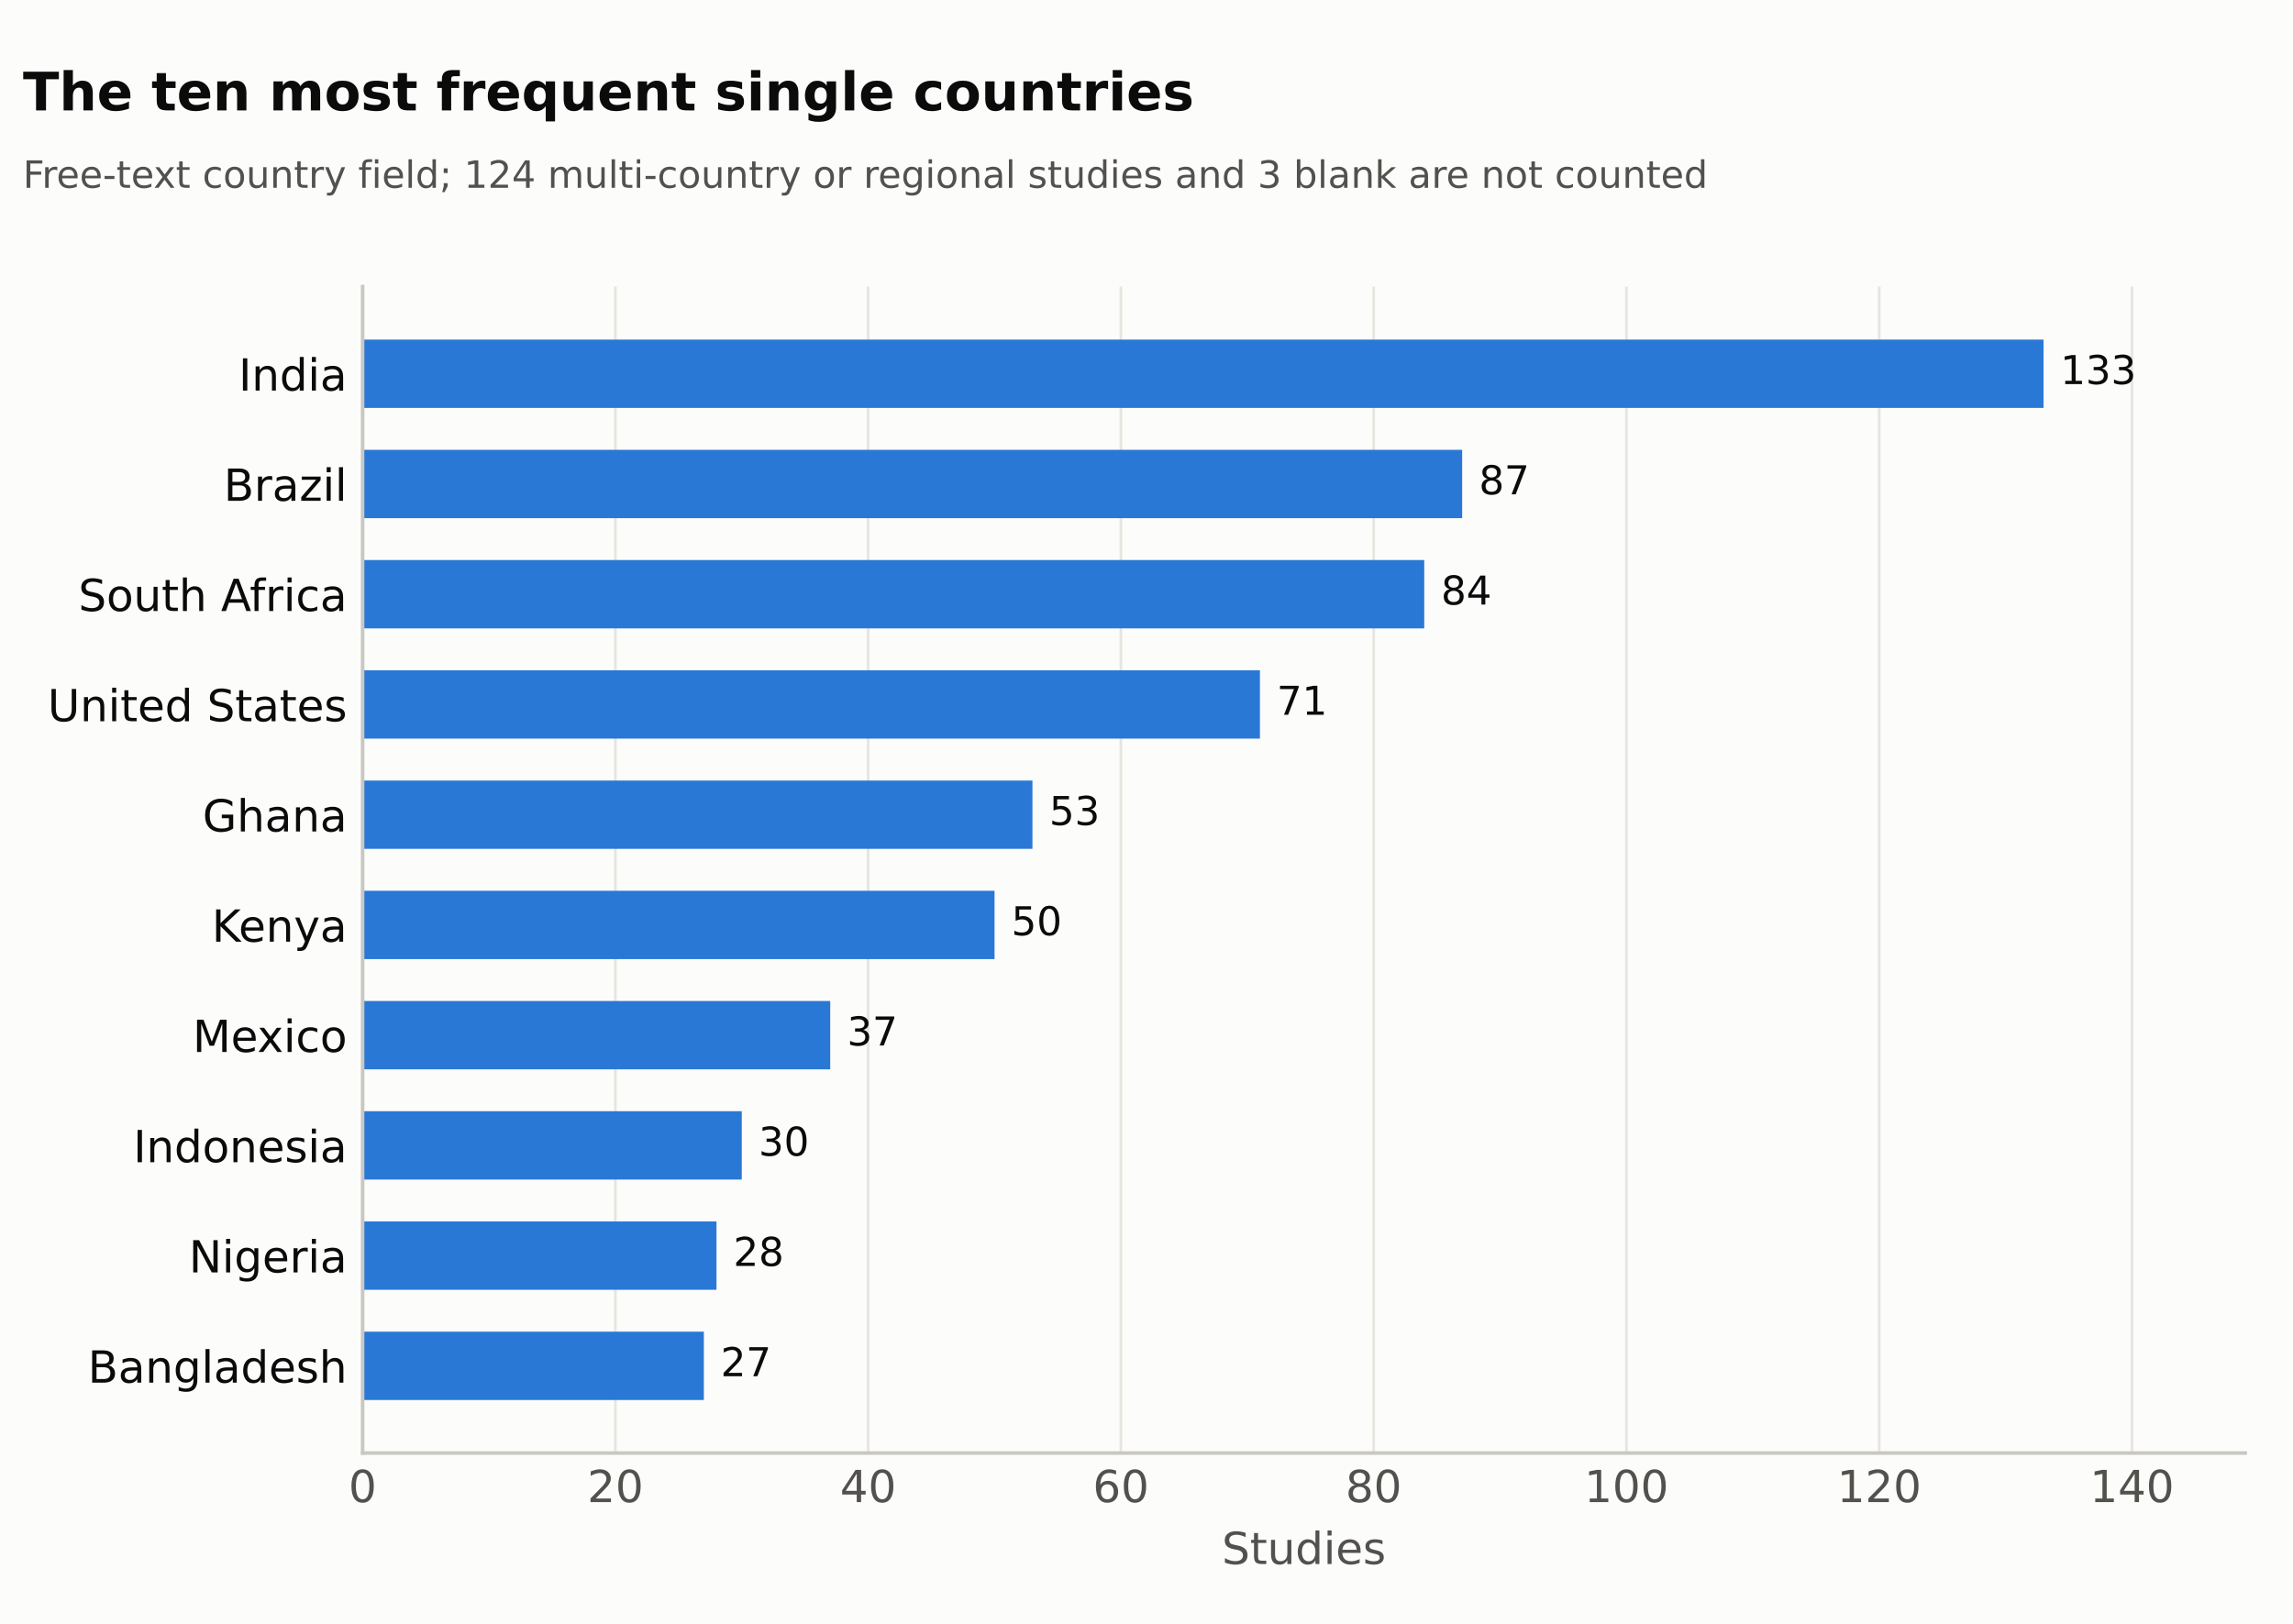
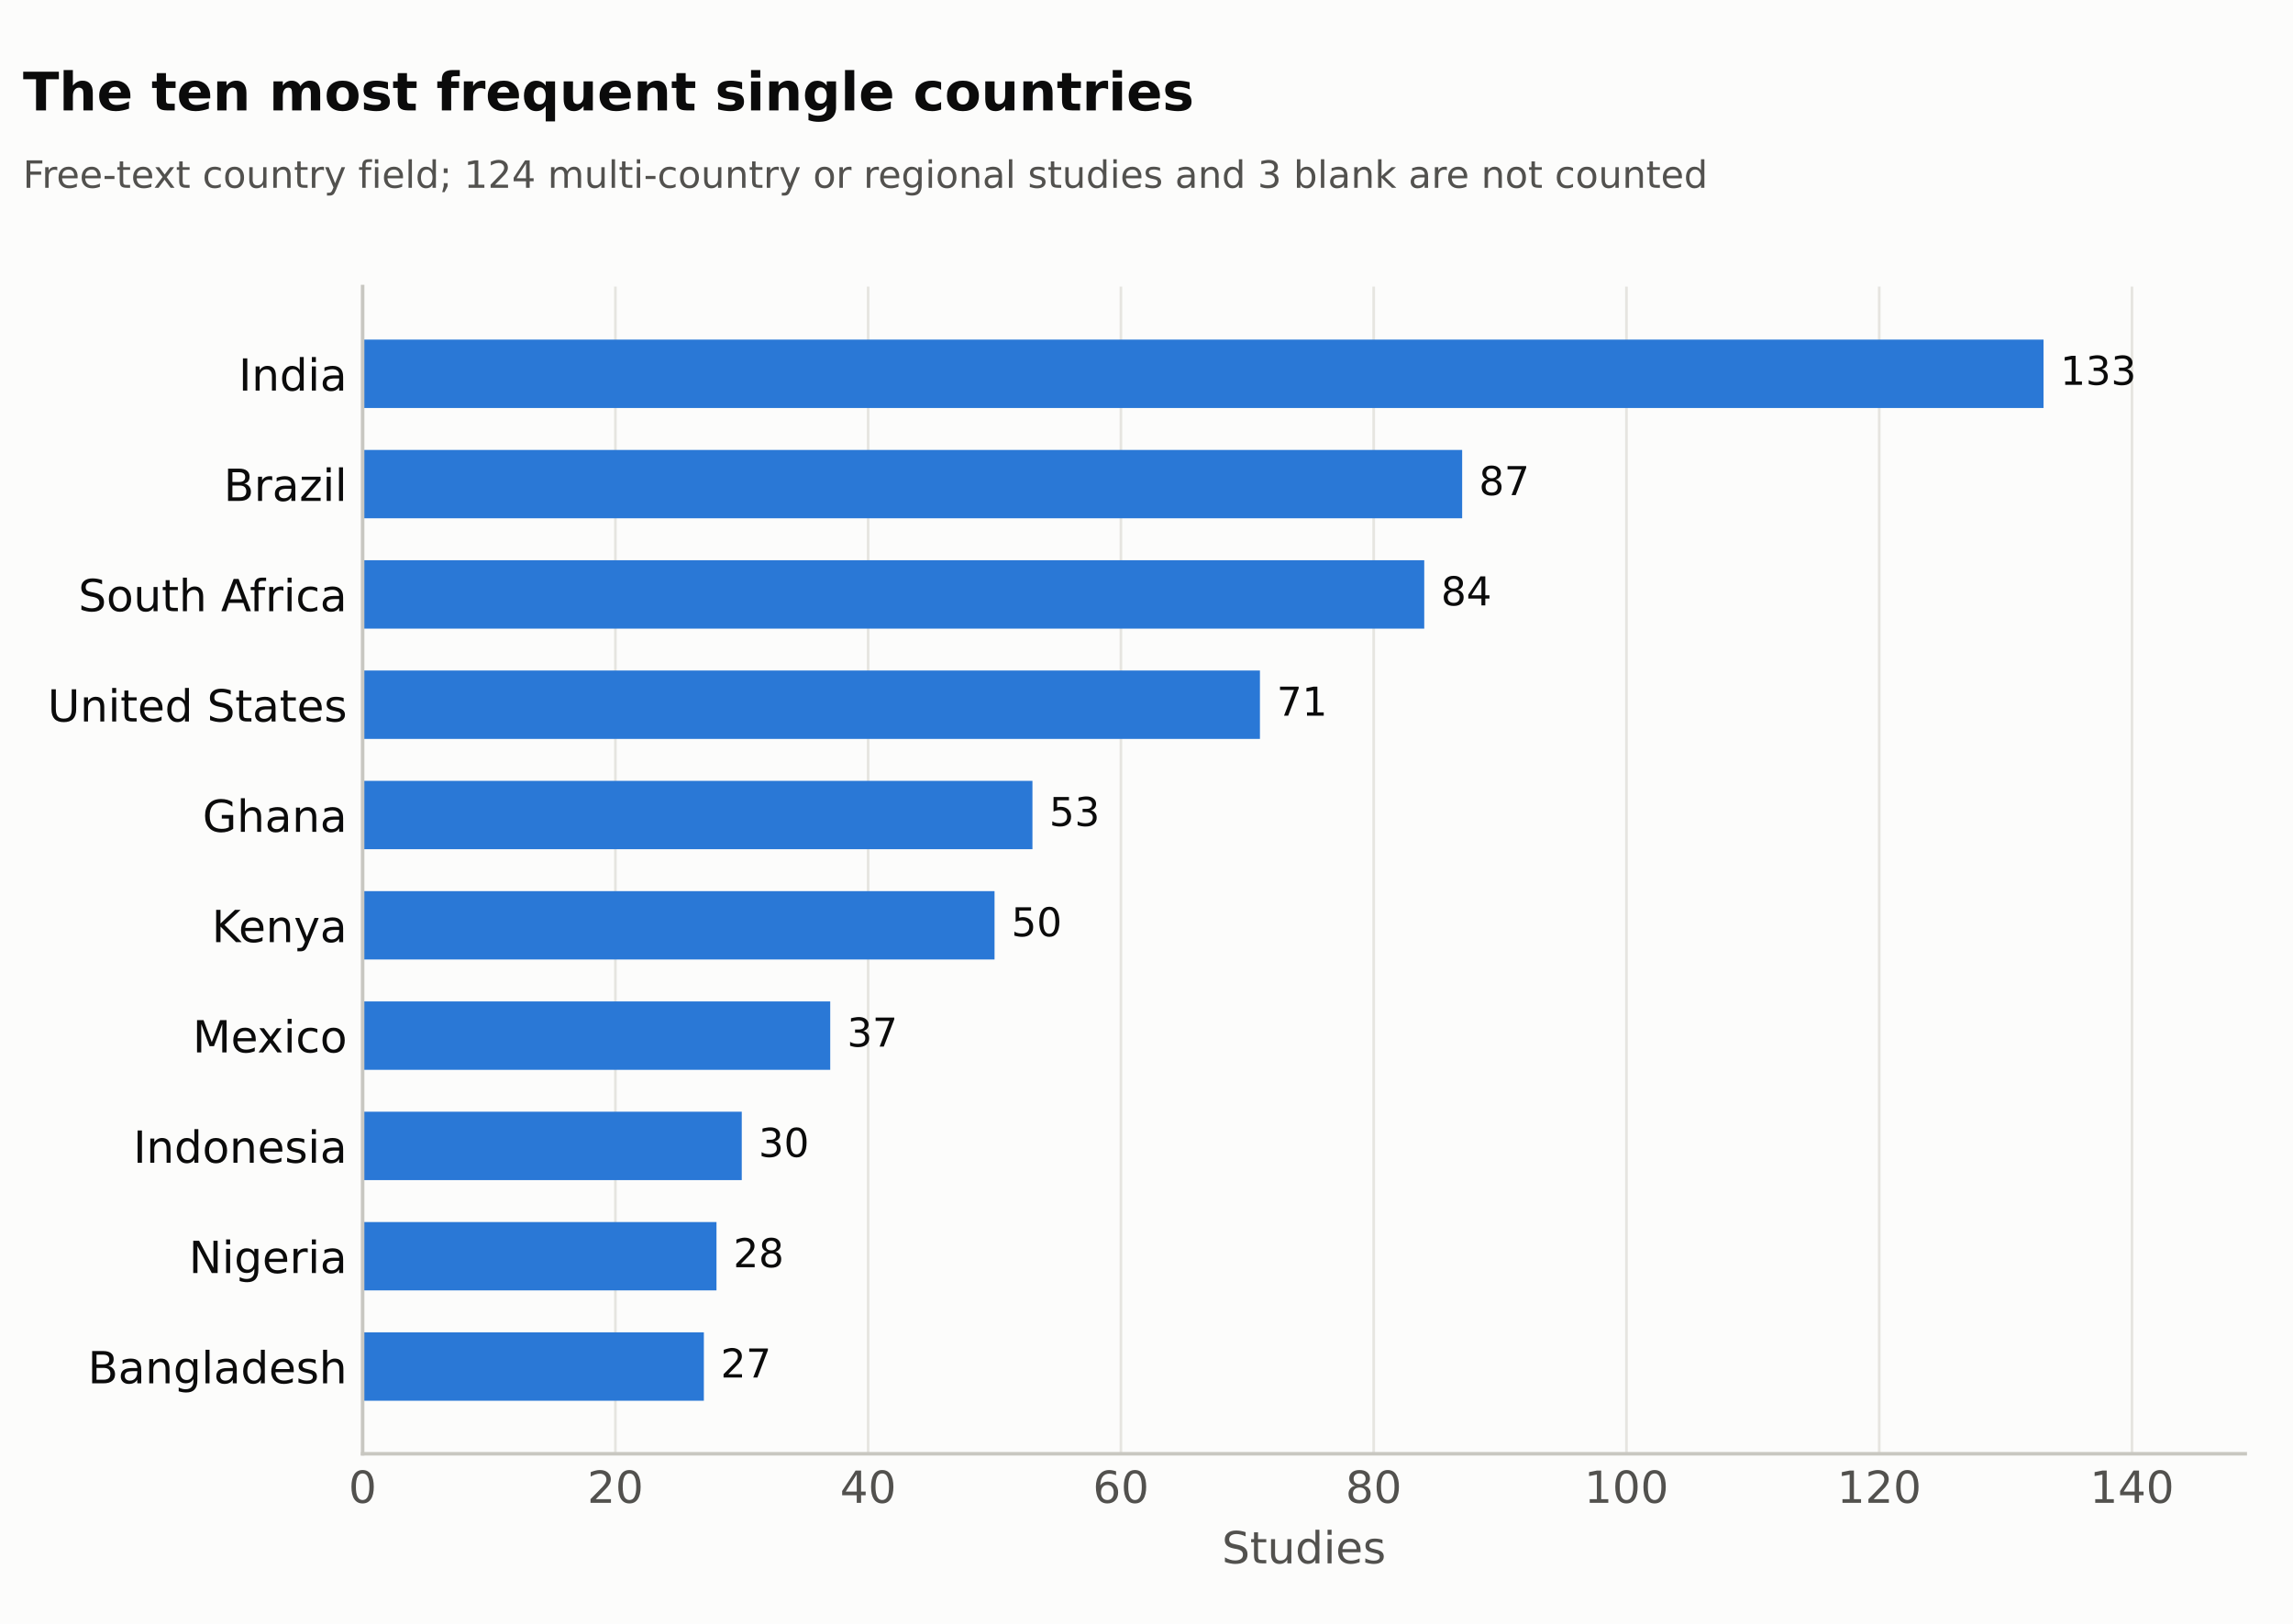
<svg xmlns="http://www.w3.org/2000/svg" width="518.4pt" height="367.2pt" viewBox="0 0 518.4 367.2" version="1.1">
  <defs>
    <style type="text/css">*{stroke-linejoin: round; stroke-linecap: butt}</style>
  </defs>
  <g id="figure_1">
    <g id="patch_1">
      <path d="M 0 367.2  L 518.4 367.2  L 518.4 0  L 0 0  z " style="fill: #fcfcfb" />
    </g>
    <g id="axes_1">
      <g id="patch_2">
-         <path d="M 81.98 328.578  L 507.6 328.578  L 507.6 64.8  L 81.98 64.8  z " style="fill: #fcfcfb" />
+         <path d="M 81.98 328.74  L 507.6 328.74  L 507.6 64.8  L 81.98 64.8  z " style="fill: #fcfcfb" />
      </g>
      <g id="matplotlib.axis_1">
        <g id="xtick_1">
          <g id="line2d_1">
-             <path d="M 81.98 328.578  L 81.98 64.8  " clip-path="url(#p119265ada1)" style="fill: none; stroke: #e6e5e0; stroke-width: 0.6; stroke-linecap: square" />
+             <path d="M 81.98 328.74  L 81.98 64.8  " clip-path="url(#pa4ba9248f6)" style="fill: none; stroke: #e6e5e0; stroke-width: 0.6; stroke-linecap: square" />
          </g>
          <g id="line2d_2" />
          <g id="text_1">
-             <text style="font-size: 10px; font-family: 'DejaVu Sans', 'Bitstream Vera Sans', 'Computer Modern Sans Serif', 'Lucida Grande', 'Verdana', 'Geneva', 'Lucid', 'Arial', 'Helvetica', 'Avant Garde', sans-serif; text-anchor: middle; fill: #52514e" x="81.98" y="339.675" transform="rotate(-0 81.98 339.6753)">0</text>
+             <text style="font-size: 10px; font-family: 'DejaVu Sans', 'Bitstream Vera Sans', 'Computer Modern Sans Serif', 'Lucida Grande', 'Verdana', 'Geneva', 'Lucid', 'Arial', 'Helvetica', 'Avant Garde', sans-serif; text-anchor: middle; fill: #52514e" x="81.98" y="339.838" transform="rotate(-0 81.98 339.8384)">0</text>
          </g>
        </g>
        <g id="xtick_2">
          <g id="line2d_3">
-             <path d="M 139.126 328.578  L 139.126 64.8  " clip-path="url(#p119265ada1)" style="fill: none; stroke: #e6e5e0; stroke-width: 0.6; stroke-linecap: square" />
+             <path d="M 139.126 328.74  L 139.126 64.8  " clip-path="url(#pa4ba9248f6)" style="fill: none; stroke: #e6e5e0; stroke-width: 0.6; stroke-linecap: square" />
          </g>
          <g id="line2d_4" />
          <g id="text_2">
-             <text style="font-size: 10px; font-family: 'DejaVu Sans', 'Bitstream Vera Sans', 'Computer Modern Sans Serif', 'Lucida Grande', 'Verdana', 'Geneva', 'Lucid', 'Arial', 'Helvetica', 'Avant Garde', sans-serif; text-anchor: middle; fill: #52514e" x="139.126" y="339.675" transform="rotate(-0 139.1255 339.6753)">20</text>
+             <text style="font-size: 10px; font-family: 'DejaVu Sans', 'Bitstream Vera Sans', 'Computer Modern Sans Serif', 'Lucida Grande', 'Verdana', 'Geneva', 'Lucid', 'Arial', 'Helvetica', 'Avant Garde', sans-serif; text-anchor: middle; fill: #52514e" x="139.126" y="339.838" transform="rotate(-0 139.1255 339.8384)">20</text>
          </g>
        </g>
        <g id="xtick_3">
          <g id="line2d_5">
-             <path d="M 196.271 328.578  L 196.271 64.8  " clip-path="url(#p119265ada1)" style="fill: none; stroke: #e6e5e0; stroke-width: 0.6; stroke-linecap: square" />
+             <path d="M 196.271 328.74  L 196.271 64.8  " clip-path="url(#pa4ba9248f6)" style="fill: none; stroke: #e6e5e0; stroke-width: 0.6; stroke-linecap: square" />
          </g>
          <g id="line2d_6" />
          <g id="text_3">
-             <text style="font-size: 10px; font-family: 'DejaVu Sans', 'Bitstream Vera Sans', 'Computer Modern Sans Serif', 'Lucida Grande', 'Verdana', 'Geneva', 'Lucid', 'Arial', 'Helvetica', 'Avant Garde', sans-serif; text-anchor: middle; fill: #52514e" x="196.271" y="339.675" transform="rotate(-0 196.2711 339.6753)">40</text>
+             <text style="font-size: 10px; font-family: 'DejaVu Sans', 'Bitstream Vera Sans', 'Computer Modern Sans Serif', 'Lucida Grande', 'Verdana', 'Geneva', 'Lucid', 'Arial', 'Helvetica', 'Avant Garde', sans-serif; text-anchor: middle; fill: #52514e" x="196.271" y="339.838" transform="rotate(-0 196.2711 339.8384)">40</text>
          </g>
        </g>
        <g id="xtick_4">
          <g id="line2d_7">
-             <path d="M 253.417 328.578  L 253.417 64.8  " clip-path="url(#p119265ada1)" style="fill: none; stroke: #e6e5e0; stroke-width: 0.6; stroke-linecap: square" />
+             <path d="M 253.417 328.74  L 253.417 64.8  " clip-path="url(#pa4ba9248f6)" style="fill: none; stroke: #e6e5e0; stroke-width: 0.6; stroke-linecap: square" />
          </g>
          <g id="line2d_8" />
          <g id="text_4">
-             <text style="font-size: 10px; font-family: 'DejaVu Sans', 'Bitstream Vera Sans', 'Computer Modern Sans Serif', 'Lucida Grande', 'Verdana', 'Geneva', 'Lucid', 'Arial', 'Helvetica', 'Avant Garde', sans-serif; text-anchor: middle; fill: #52514e" x="253.417" y="339.675" transform="rotate(-0 253.4166 339.6753)">60</text>
+             <text style="font-size: 10px; font-family: 'DejaVu Sans', 'Bitstream Vera Sans', 'Computer Modern Sans Serif', 'Lucida Grande', 'Verdana', 'Geneva', 'Lucid', 'Arial', 'Helvetica', 'Avant Garde', sans-serif; text-anchor: middle; fill: #52514e" x="253.417" y="339.838" transform="rotate(-0 253.4166 339.8384)">60</text>
          </g>
        </g>
        <g id="xtick_5">
          <g id="line2d_9">
-             <path d="M 310.562 328.578  L 310.562 64.8  " clip-path="url(#p119265ada1)" style="fill: none; stroke: #e6e5e0; stroke-width: 0.6; stroke-linecap: square" />
+             <path d="M 310.562 328.74  L 310.562 64.8  " clip-path="url(#pa4ba9248f6)" style="fill: none; stroke: #e6e5e0; stroke-width: 0.6; stroke-linecap: square" />
          </g>
          <g id="line2d_10" />
          <g id="text_5">
-             <text style="font-size: 10px; font-family: 'DejaVu Sans', 'Bitstream Vera Sans', 'Computer Modern Sans Serif', 'Lucida Grande', 'Verdana', 'Geneva', 'Lucid', 'Arial', 'Helvetica', 'Avant Garde', sans-serif; text-anchor: middle; fill: #52514e" x="310.562" y="339.675" transform="rotate(-0 310.5622 339.6753)">80</text>
+             <text style="font-size: 10px; font-family: 'DejaVu Sans', 'Bitstream Vera Sans', 'Computer Modern Sans Serif', 'Lucida Grande', 'Verdana', 'Geneva', 'Lucid', 'Arial', 'Helvetica', 'Avant Garde', sans-serif; text-anchor: middle; fill: #52514e" x="310.562" y="339.838" transform="rotate(-0 310.5622 339.8384)">80</text>
          </g>
        </g>
        <g id="xtick_6">
          <g id="line2d_11">
-             <path d="M 367.708 328.578  L 367.708 64.8  " clip-path="url(#p119265ada1)" style="fill: none; stroke: #e6e5e0; stroke-width: 0.6; stroke-linecap: square" />
+             <path d="M 367.708 328.74  L 367.708 64.8  " clip-path="url(#pa4ba9248f6)" style="fill: none; stroke: #e6e5e0; stroke-width: 0.6; stroke-linecap: square" />
          </g>
          <g id="line2d_12" />
          <g id="text_6">
-             <text style="font-size: 10px; font-family: 'DejaVu Sans', 'Bitstream Vera Sans', 'Computer Modern Sans Serif', 'Lucida Grande', 'Verdana', 'Geneva', 'Lucid', 'Arial', 'Helvetica', 'Avant Garde', sans-serif; text-anchor: middle; fill: #52514e" x="367.708" y="339.675" transform="rotate(-0 367.7077 339.6753)">100</text>
+             <text style="font-size: 10px; font-family: 'DejaVu Sans', 'Bitstream Vera Sans', 'Computer Modern Sans Serif', 'Lucida Grande', 'Verdana', 'Geneva', 'Lucid', 'Arial', 'Helvetica', 'Avant Garde', sans-serif; text-anchor: middle; fill: #52514e" x="367.708" y="339.838" transform="rotate(-0 367.7077 339.8384)">100</text>
          </g>
        </g>
        <g id="xtick_7">
          <g id="line2d_13">
-             <path d="M 424.853 328.578  L 424.853 64.8  " clip-path="url(#p119265ada1)" style="fill: none; stroke: #e6e5e0; stroke-width: 0.6; stroke-linecap: square" />
+             <path d="M 424.853 328.74  L 424.853 64.8  " clip-path="url(#pa4ba9248f6)" style="fill: none; stroke: #e6e5e0; stroke-width: 0.6; stroke-linecap: square" />
          </g>
          <g id="line2d_14" />
          <g id="text_7">
-             <text style="font-size: 10px; font-family: 'DejaVu Sans', 'Bitstream Vera Sans', 'Computer Modern Sans Serif', 'Lucida Grande', 'Verdana', 'Geneva', 'Lucid', 'Arial', 'Helvetica', 'Avant Garde', sans-serif; text-anchor: middle; fill: #52514e" x="424.853" y="339.675" transform="rotate(-0 424.8533 339.6753)">120</text>
+             <text style="font-size: 10px; font-family: 'DejaVu Sans', 'Bitstream Vera Sans', 'Computer Modern Sans Serif', 'Lucida Grande', 'Verdana', 'Geneva', 'Lucid', 'Arial', 'Helvetica', 'Avant Garde', sans-serif; text-anchor: middle; fill: #52514e" x="424.853" y="339.838" transform="rotate(-0 424.8533 339.8384)">120</text>
          </g>
        </g>
        <g id="xtick_8">
          <g id="line2d_15">
-             <path d="M 481.999 328.578  L 481.999 64.8  " clip-path="url(#p119265ada1)" style="fill: none; stroke: #e6e5e0; stroke-width: 0.6; stroke-linecap: square" />
+             <path d="M 481.999 328.74  L 481.999 64.8  " clip-path="url(#pa4ba9248f6)" style="fill: none; stroke: #e6e5e0; stroke-width: 0.6; stroke-linecap: square" />
          </g>
          <g id="line2d_16" />
          <g id="text_8">
-             <text style="font-size: 10px; font-family: 'DejaVu Sans', 'Bitstream Vera Sans', 'Computer Modern Sans Serif', 'Lucida Grande', 'Verdana', 'Geneva', 'Lucid', 'Arial', 'Helvetica', 'Avant Garde', sans-serif; text-anchor: middle; fill: #52514e" x="481.999" y="339.675" transform="rotate(-0 481.9988 339.6753)">140</text>
+             <text style="font-size: 10px; font-family: 'DejaVu Sans', 'Bitstream Vera Sans', 'Computer Modern Sans Serif', 'Lucida Grande', 'Verdana', 'Geneva', 'Lucid', 'Arial', 'Helvetica', 'Avant Garde', sans-serif; text-anchor: middle; fill: #52514e" x="481.999" y="339.838" transform="rotate(-0 481.9988 339.8384)">140</text>
          </g>
        </g>
        <g id="text_9">
-           <text style="font-size: 10px; font-family: 'DejaVu Sans', 'Bitstream Vera Sans', 'Computer Modern Sans Serif', 'Lucida Grande', 'Verdana', 'Geneva', 'Lucid', 'Arial', 'Helvetica', 'Avant Garde', sans-serif; text-anchor: middle; fill: #52514e" x="294.79" y="353.676" transform="rotate(-0 294.79 353.6761)">Studies</text>
+           <text style="font-size: 10px; font-family: 'DejaVu Sans', 'Bitstream Vera Sans', 'Computer Modern Sans Serif', 'Lucida Grande', 'Verdana', 'Geneva', 'Lucid', 'Arial', 'Helvetica', 'Avant Garde', sans-serif; text-anchor: middle; fill: #52514e" x="294.79" y="353.517" transform="rotate(-0 294.79 353.5166)">Studies</text>
        </g>
      </g>
      <g id="matplotlib.axis_2">
        <g id="ytick_1">
          <g id="line2d_17" />
          <g id="text_10">
-             <text style="font-size: 10px; font-family: 'DejaVu Sans', 'Bitstream Vera Sans', 'Computer Modern Sans Serif', 'Lucida Grande', 'Verdana', 'Geneva', 'Lucid', 'Arial', 'Helvetica', 'Avant Garde', sans-serif; text-anchor: end; fill: #0b0b0b" x="78.48" y="88.316" transform="rotate(-0 78.48 88.31649)">India</text>
+             <text style="font-size: 10px; font-family: 'DejaVu Sans', 'Bitstream Vera Sans', 'Computer Modern Sans Serif', 'Lucida Grande', 'Verdana', 'Geneva', 'Lucid', 'Arial', 'Helvetica', 'Avant Garde', sans-serif; text-anchor: end; fill: #0b0b0b" x="78.48" y="88.329" transform="rotate(-0 78.48 88.32862)">India</text>
          </g>
        </g>
        <g id="ytick_2">
          <g id="line2d_18" />
          <g id="text_11">
-             <text style="font-size: 10px; font-family: 'DejaVu Sans', 'Bitstream Vera Sans', 'Computer Modern Sans Serif', 'Lucida Grande', 'Verdana', 'Geneva', 'Lucid', 'Arial', 'Helvetica', 'Avant Garde', sans-serif; text-anchor: end; fill: #0b0b0b" x="78.48" y="113.243" transform="rotate(-0 78.48 113.2435)">Brazil</text>
+             <text style="font-size: 10px; font-family: 'DejaVu Sans', 'Bitstream Vera Sans', 'Computer Modern Sans Serif', 'Lucida Grande', 'Verdana', 'Geneva', 'Lucid', 'Arial', 'Helvetica', 'Avant Garde', sans-serif; text-anchor: end; fill: #0b0b0b" x="78.48" y="113.271" transform="rotate(-0 78.48 113.271)">Brazil</text>
          </g>
        </g>
        <g id="ytick_3">
          <g id="line2d_19" />
          <g id="text_12">
-             <text style="font-size: 10px; font-family: 'DejaVu Sans', 'Bitstream Vera Sans', 'Computer Modern Sans Serif', 'Lucida Grande', 'Verdana', 'Geneva', 'Lucid', 'Arial', 'Helvetica', 'Avant Garde', sans-serif; text-anchor: end; fill: #0b0b0b" x="78.48" y="138.171" transform="rotate(-0 78.48 138.1705)">South Africa</text>
+             <text style="font-size: 10px; font-family: 'DejaVu Sans', 'Bitstream Vera Sans', 'Computer Modern Sans Serif', 'Lucida Grande', 'Verdana', 'Geneva', 'Lucid', 'Arial', 'Helvetica', 'Avant Garde', sans-serif; text-anchor: end; fill: #0b0b0b" x="78.48" y="138.213" transform="rotate(-0 78.48 138.2133)">South Africa</text>
          </g>
        </g>
        <g id="ytick_4">
          <g id="line2d_20" />
          <g id="text_13">
-             <text style="font-size: 10px; font-family: 'DejaVu Sans', 'Bitstream Vera Sans', 'Computer Modern Sans Serif', 'Lucida Grande', 'Verdana', 'Geneva', 'Lucid', 'Arial', 'Helvetica', 'Avant Garde', sans-serif; text-anchor: end; fill: #0b0b0b" x="78.48" y="163.098" transform="rotate(-0 78.48 163.0975)">United States</text>
+             <text style="font-size: 10px; font-family: 'DejaVu Sans', 'Bitstream Vera Sans', 'Computer Modern Sans Serif', 'Lucida Grande', 'Verdana', 'Geneva', 'Lucid', 'Arial', 'Helvetica', 'Avant Garde', sans-serif; text-anchor: end; fill: #0b0b0b" x="78.48" y="163.156" transform="rotate(-0 78.48 163.1557)">United States</text>
          </g>
        </g>
        <g id="ytick_5">
          <g id="line2d_21" />
          <g id="text_14">
-             <text style="font-size: 10px; font-family: 'DejaVu Sans', 'Bitstream Vera Sans', 'Computer Modern Sans Serif', 'Lucida Grande', 'Verdana', 'Geneva', 'Lucid', 'Arial', 'Helvetica', 'Avant Garde', sans-serif; text-anchor: end; fill: #0b0b0b" x="78.48" y="188.025" transform="rotate(-0 78.48 188.0245)">Ghana</text>
+             <text style="font-size: 10px; font-family: 'DejaVu Sans', 'Bitstream Vera Sans', 'Computer Modern Sans Serif', 'Lucida Grande', 'Verdana', 'Geneva', 'Lucid', 'Arial', 'Helvetica', 'Avant Garde', sans-serif; text-anchor: end; fill: #0b0b0b" x="78.48" y="188.098" transform="rotate(-0 78.48 188.098)">Ghana</text>
          </g>
        </g>
        <g id="ytick_6">
          <g id="line2d_22" />
          <g id="text_15">
-             <text style="font-size: 10px; font-family: 'DejaVu Sans', 'Bitstream Vera Sans', 'Computer Modern Sans Serif', 'Lucida Grande', 'Verdana', 'Geneva', 'Lucid', 'Arial', 'Helvetica', 'Avant Garde', sans-serif; text-anchor: end; fill: #0b0b0b" x="78.48" y="212.951" transform="rotate(-0 78.48 212.9512)">Kenya</text>
+             <text style="font-size: 10px; font-family: 'DejaVu Sans', 'Bitstream Vera Sans', 'Computer Modern Sans Serif', 'Lucida Grande', 'Verdana', 'Geneva', 'Lucid', 'Arial', 'Helvetica', 'Avant Garde', sans-serif; text-anchor: end; fill: #0b0b0b" x="78.48" y="213.04" transform="rotate(-0 78.48 213.0404)">Kenya</text>
          </g>
        </g>
        <g id="ytick_7">
          <g id="line2d_23" />
          <g id="text_16">
-             <text style="font-size: 10px; font-family: 'DejaVu Sans', 'Bitstream Vera Sans', 'Computer Modern Sans Serif', 'Lucida Grande', 'Verdana', 'Geneva', 'Lucid', 'Arial', 'Helvetica', 'Avant Garde', sans-serif; text-anchor: end; fill: #0b0b0b" x="78.48" y="237.879" transform="rotate(-0 78.48 237.8786)">Mexico</text>
+             <text style="font-size: 10px; font-family: 'DejaVu Sans', 'Bitstream Vera Sans', 'Computer Modern Sans Serif', 'Lucida Grande', 'Verdana', 'Geneva', 'Lucid', 'Arial', 'Helvetica', 'Avant Garde', sans-serif; text-anchor: end; fill: #0b0b0b" x="78.48" y="237.983" transform="rotate(-0 78.48 237.9828)">Mexico</text>
          </g>
        </g>
        <g id="ytick_8">
          <g id="line2d_24" />
          <g id="text_17">
-             <text style="font-size: 10px; font-family: 'DejaVu Sans', 'Bitstream Vera Sans', 'Computer Modern Sans Serif', 'Lucida Grande', 'Verdana', 'Geneva', 'Lucid', 'Arial', 'Helvetica', 'Avant Garde', sans-serif; text-anchor: end; fill: #0b0b0b" x="78.48" y="262.806" transform="rotate(-0 78.48 262.8056)">Indonesia</text>
+             <text style="font-size: 10px; font-family: 'DejaVu Sans', 'Bitstream Vera Sans', 'Computer Modern Sans Serif', 'Lucida Grande', 'Verdana', 'Geneva', 'Lucid', 'Arial', 'Helvetica', 'Avant Garde', sans-serif; text-anchor: end; fill: #0b0b0b" x="78.48" y="262.925" transform="rotate(-0 78.48 262.9251)">Indonesia</text>
          </g>
        </g>
        <g id="ytick_9">
          <g id="line2d_25" />
          <g id="text_18">
-             <text style="font-size: 10px; font-family: 'DejaVu Sans', 'Bitstream Vera Sans', 'Computer Modern Sans Serif', 'Lucida Grande', 'Verdana', 'Geneva', 'Lucid', 'Arial', 'Helvetica', 'Avant Garde', sans-serif; text-anchor: end; fill: #0b0b0b" x="78.48" y="287.733" transform="rotate(-0 78.48 287.7326)">Nigeria</text>
+             <text style="font-size: 10px; font-family: 'DejaVu Sans', 'Bitstream Vera Sans', 'Computer Modern Sans Serif', 'Lucida Grande', 'Verdana', 'Geneva', 'Lucid', 'Arial', 'Helvetica', 'Avant Garde', sans-serif; text-anchor: end; fill: #0b0b0b" x="78.48" y="287.867" transform="rotate(-0 78.48 287.8675)">Nigeria</text>
          </g>
        </g>
        <g id="ytick_10">
          <g id="line2d_26" />
          <g id="text_19">
-             <text style="font-size: 10px; font-family: 'DejaVu Sans', 'Bitstream Vera Sans', 'Computer Modern Sans Serif', 'Lucida Grande', 'Verdana', 'Geneva', 'Lucid', 'Arial', 'Helvetica', 'Avant Garde', sans-serif; text-anchor: end; fill: #0b0b0b" x="78.48" y="312.66" transform="rotate(-0 78.48 312.6596)">Bangladesh</text>
+             <text style="font-size: 10px; font-family: 'DejaVu Sans', 'Bitstream Vera Sans', 'Computer Modern Sans Serif', 'Lucida Grande', 'Verdana', 'Geneva', 'Lucid', 'Arial', 'Helvetica', 'Avant Garde', sans-serif; text-anchor: end; fill: #0b0b0b" x="78.48" y="312.81" transform="rotate(-0 78.48 312.8098)">Bangladesh</text>
          </g>
        </g>
      </g>
      <g id="patch_3">
-         <path d="M 81.98 76.79  L 461.998 76.79  L 461.998 92.245  L 81.98 92.245  z " clip-path="url(#p119265ada1)" style="fill: #2a78d6" />
+         <path d="M 81.98 76.797  L 461.998 76.797  L 461.998 92.262  L 81.98 92.262  z " clip-path="url(#pa4ba9248f6)" style="fill: #2a78d6" />
      </g>
      <g id="patch_4">
-         <path d="M 81.98 101.717  L 330.563 101.717  L 330.563 117.172  L 81.98 117.172  z " clip-path="url(#p119265ada1)" style="fill: #2a78d6" />
+         <path d="M 81.98 101.74  L 330.563 101.74  L 330.563 117.204  L 81.98 117.204  z " clip-path="url(#pa4ba9248f6)" style="fill: #2a78d6" />
      </g>
      <g id="patch_5">
-         <path d="M 81.98 126.644  L 321.991 126.644  L 321.991 142.099  L 81.98 142.099  z " clip-path="url(#p119265ada1)" style="fill: #2a78d6" />
+         <path d="M 81.98 126.682  L 321.991 126.682  L 321.991 142.146  L 81.98 142.146  z " clip-path="url(#pa4ba9248f6)" style="fill: #2a78d6" />
      </g>
      <g id="patch_6">
-         <path d="M 81.98 151.571  L 284.847 151.571  L 284.847 167.026  L 81.98 167.026  z " clip-path="url(#p119265ada1)" style="fill: #2a78d6" />
+         <path d="M 81.98 151.624  L 284.847 151.624  L 284.847 167.089  L 81.98 167.089  z " clip-path="url(#pa4ba9248f6)" style="fill: #2a78d6" />
      </g>
      <g id="patch_7">
-         <path d="M 81.98 176.498  L 233.416 176.498  L 233.416 191.953  L 81.98 191.953  z " clip-path="url(#p119265ada1)" style="fill: #2a78d6" />
+         <path d="M 81.98 176.567  L 233.416 176.567  L 233.416 192.031  L 81.98 192.031  z " clip-path="url(#pa4ba9248f6)" style="fill: #2a78d6" />
      </g>
      <g id="patch_8">
-         <path d="M 81.98 201.425  L 224.844 201.425  L 224.844 216.88  L 81.98 216.88  z " clip-path="url(#p119265ada1)" style="fill: #2a78d6" />
+         <path d="M 81.98 201.509  L 224.844 201.509  L 224.844 216.973  L 81.98 216.973  z " clip-path="url(#pa4ba9248f6)" style="fill: #2a78d6" />
      </g>
      <g id="patch_9">
-         <path d="M 81.98 226.352  L 187.699 226.352  L 187.699 241.807  L 81.98 241.807  z " clip-path="url(#p119265ada1)" style="fill: #2a78d6" />
+         <path d="M 81.98 226.451  L 187.699 226.451  L 187.699 241.916  L 81.98 241.916  z " clip-path="url(#pa4ba9248f6)" style="fill: #2a78d6" />
      </g>
      <g id="patch_10">
-         <path d="M 81.98 251.279  L 167.698 251.279  L 167.698 266.734  L 81.98 266.734  z " clip-path="url(#p119265ada1)" style="fill: #2a78d6" />
+         <path d="M 81.98 251.394  L 167.698 251.394  L 167.698 266.858  L 81.98 266.858  z " clip-path="url(#pa4ba9248f6)" style="fill: #2a78d6" />
      </g>
      <g id="patch_11">
-         <path d="M 81.98 276.206  L 161.984 276.206  L 161.984 291.661  L 81.98 291.661  z " clip-path="url(#p119265ada1)" style="fill: #2a78d6" />
+         <path d="M 81.98 276.336  L 161.984 276.336  L 161.984 291.8  L 81.98 291.8  z " clip-path="url(#pa4ba9248f6)" style="fill: #2a78d6" />
      </g>
      <g id="patch_12">
-         <path d="M 81.98 301.133  L 159.126 301.133  L 159.126 316.588  L 81.98 316.588  z " clip-path="url(#p119265ada1)" style="fill: #2a78d6" />
+         <path d="M 81.98 301.278  L 159.126 301.278  L 159.126 316.743  L 81.98 316.743  z " clip-path="url(#pa4ba9248f6)" style="fill: #2a78d6" />
      </g>
      <g id="patch_13">
-         <path d="M 81.98 328.578  L 81.98 64.8  " style="fill: none; stroke: #c8c7c1; stroke-width: 0.8; stroke-linejoin: miter; stroke-linecap: square" />
+         <path d="M 81.98 328.74  L 81.98 64.8  " style="fill: none; stroke: #c8c7c1; stroke-width: 0.8; stroke-linejoin: miter; stroke-linecap: square" />
      </g>
      <g id="patch_14">
-         <path d="M 81.98 328.578  L 507.6 328.578  " style="fill: none; stroke: #c8c7c1; stroke-width: 0.8; stroke-linejoin: miter; stroke-linecap: square" />
+         <path d="M 81.98 328.74  L 507.6 328.74  " style="fill: none; stroke: #c8c7c1; stroke-width: 0.8; stroke-linejoin: miter; stroke-linecap: square" />
      </g>
      <g id="text_20">
-         <text style="font-size: 9px; font-family: 'DejaVu Sans', 'Bitstream Vera Sans', 'Computer Modern Sans Serif', 'Lucida Grande', 'Verdana', 'Geneva', 'Lucid', 'Arial', 'Helvetica', 'Avant Garde', sans-serif; text-anchor: start; fill: #0b0b0b" x="465.798" y="86.855" transform="rotate(-0 465.798 86.85516)">133</text>
+         <text style="font-size: 9px; font-family: 'DejaVu Sans', 'Bitstream Vera Sans', 'Computer Modern Sans Serif', 'Lucida Grande', 'Verdana', 'Geneva', 'Lucid', 'Arial', 'Helvetica', 'Avant Garde', sans-serif; text-anchor: start; fill: #0b0b0b" x="465.798" y="87.013" transform="rotate(-0 465.798 87.01284)">133</text>
      </g>
      <g id="text_21">
-         <text style="font-size: 9px; font-family: 'DejaVu Sans', 'Bitstream Vera Sans', 'Computer Modern Sans Serif', 'Lucida Grande', 'Verdana', 'Geneva', 'Lucid', 'Arial', 'Helvetica', 'Avant Garde', sans-serif; text-anchor: start; fill: #0b0b0b" x="334.363" y="111.782" transform="rotate(-0 334.3633 111.7822)">87</text>
+         <text style="font-size: 9px; font-family: 'DejaVu Sans', 'Bitstream Vera Sans', 'Computer Modern Sans Serif', 'Lucida Grande', 'Verdana', 'Geneva', 'Lucid', 'Arial', 'Helvetica', 'Avant Garde', sans-serif; text-anchor: start; fill: #0b0b0b" x="334.363" y="111.955" transform="rotate(-0 334.3633 111.9552)">87</text>
      </g>
      <g id="text_22">
-         <text style="font-size: 9px; font-family: 'DejaVu Sans', 'Bitstream Vera Sans', 'Computer Modern Sans Serif', 'Lucida Grande', 'Verdana', 'Geneva', 'Lucid', 'Arial', 'Helvetica', 'Avant Garde', sans-serif; text-anchor: start; fill: #0b0b0b" x="325.791" y="136.709" transform="rotate(-0 325.7915 136.7092)">84</text>
+         <text style="font-size: 9px; font-family: 'DejaVu Sans', 'Bitstream Vera Sans', 'Computer Modern Sans Serif', 'Lucida Grande', 'Verdana', 'Geneva', 'Lucid', 'Arial', 'Helvetica', 'Avant Garde', sans-serif; text-anchor: start; fill: #0b0b0b" x="325.791" y="136.898" transform="rotate(-0 325.7915 136.8975)">84</text>
      </g>
      <g id="text_23">
-         <text style="font-size: 9px; font-family: 'DejaVu Sans', 'Bitstream Vera Sans', 'Computer Modern Sans Serif', 'Lucida Grande', 'Verdana', 'Geneva', 'Lucid', 'Arial', 'Helvetica', 'Avant Garde', sans-serif; text-anchor: start; fill: #0b0b0b" x="288.647" y="161.636" transform="rotate(-0 288.6469 161.6362)">71</text>
+         <text style="font-size: 9px; font-family: 'DejaVu Sans', 'Bitstream Vera Sans', 'Computer Modern Sans Serif', 'Lucida Grande', 'Verdana', 'Geneva', 'Lucid', 'Arial', 'Helvetica', 'Avant Garde', sans-serif; text-anchor: start; fill: #0b0b0b" x="288.647" y="161.84" transform="rotate(-0 288.6469 161.8399)">71</text>
      </g>
      <g id="text_24">
-         <text style="font-size: 9px; font-family: 'DejaVu Sans', 'Bitstream Vera Sans', 'Computer Modern Sans Serif', 'Lucida Grande', 'Verdana', 'Geneva', 'Lucid', 'Arial', 'Helvetica', 'Avant Garde', sans-serif; text-anchor: start; fill: #0b0b0b" x="237.216" y="186.563" transform="rotate(-0 237.2159 186.5632)">53</text>
+         <text style="font-size: 9px; font-family: 'DejaVu Sans', 'Bitstream Vera Sans', 'Computer Modern Sans Serif', 'Lucida Grande', 'Verdana', 'Geneva', 'Lucid', 'Arial', 'Helvetica', 'Avant Garde', sans-serif; text-anchor: start; fill: #0b0b0b" x="237.216" y="186.782" transform="rotate(-0 237.2159 186.7823)">53</text>
      </g>
      <g id="text_25">
-         <text style="font-size: 9px; font-family: 'DejaVu Sans', 'Bitstream Vera Sans', 'Computer Modern Sans Serif', 'Lucida Grande', 'Verdana', 'Geneva', 'Lucid', 'Arial', 'Helvetica', 'Avant Garde', sans-serif; text-anchor: start; fill: #0b0b0b" x="228.644" y="211.49" transform="rotate(-0 228.644 211.4902)">50</text>
+         <text style="font-size: 9px; font-family: 'DejaVu Sans', 'Bitstream Vera Sans', 'Computer Modern Sans Serif', 'Lucida Grande', 'Verdana', 'Geneva', 'Lucid', 'Arial', 'Helvetica', 'Avant Garde', sans-serif; text-anchor: start; fill: #0b0b0b" x="228.644" y="211.725" transform="rotate(-0 228.644 211.7246)">50</text>
      </g>
      <g id="text_26">
-         <text style="font-size: 9px; font-family: 'DejaVu Sans', 'Bitstream Vera Sans', 'Computer Modern Sans Serif', 'Lucida Grande', 'Verdana', 'Geneva', 'Lucid', 'Arial', 'Helvetica', 'Avant Garde', sans-serif; text-anchor: start; fill: #0b0b0b" x="191.499" y="236.417" transform="rotate(-0 191.4994 236.4172)">37</text>
+         <text style="font-size: 9px; font-family: 'DejaVu Sans', 'Bitstream Vera Sans', 'Computer Modern Sans Serif', 'Lucida Grande', 'Verdana', 'Geneva', 'Lucid', 'Arial', 'Helvetica', 'Avant Garde', sans-serif; text-anchor: start; fill: #0b0b0b" x="191.499" y="236.667" transform="rotate(-0 191.4994 236.667)">37</text>
      </g>
      <g id="text_27">
-         <text style="font-size: 9px; font-family: 'DejaVu Sans', 'Bitstream Vera Sans', 'Computer Modern Sans Serif', 'Lucida Grande', 'Verdana', 'Geneva', 'Lucid', 'Arial', 'Helvetica', 'Avant Garde', sans-serif; text-anchor: start; fill: #0b0b0b" x="171.498" y="261.344" transform="rotate(-0 171.4985 261.3443)">30</text>
+         <text style="font-size: 9px; font-family: 'DejaVu Sans', 'Bitstream Vera Sans', 'Computer Modern Sans Serif', 'Lucida Grande', 'Verdana', 'Geneva', 'Lucid', 'Arial', 'Helvetica', 'Avant Garde', sans-serif; text-anchor: start; fill: #0b0b0b" x="171.498" y="261.609" transform="rotate(-0 171.4985 261.6093)">30</text>
      </g>
      <g id="text_28">
-         <text style="font-size: 9px; font-family: 'DejaVu Sans', 'Bitstream Vera Sans', 'Computer Modern Sans Serif', 'Lucida Grande', 'Verdana', 'Geneva', 'Lucid', 'Arial', 'Helvetica', 'Avant Garde', sans-serif; text-anchor: start; fill: #0b0b0b" x="165.784" y="286.271" transform="rotate(-0 165.7839 286.2713)">28</text>
+         <text style="font-size: 9px; font-family: 'DejaVu Sans', 'Bitstream Vera Sans', 'Computer Modern Sans Serif', 'Lucida Grande', 'Verdana', 'Geneva', 'Lucid', 'Arial', 'Helvetica', 'Avant Garde', sans-serif; text-anchor: start; fill: #0b0b0b" x="165.784" y="286.552" transform="rotate(-0 165.7839 286.5517)">28</text>
      </g>
      <g id="text_29">
-         <text style="font-size: 9px; font-family: 'DejaVu Sans', 'Bitstream Vera Sans', 'Computer Modern Sans Serif', 'Lucida Grande', 'Verdana', 'Geneva', 'Lucid', 'Arial', 'Helvetica', 'Avant Garde', sans-serif; text-anchor: start; fill: #0b0b0b" x="162.927" y="311.198" transform="rotate(-0 162.9267 311.1983)">27</text>
+         <text style="font-size: 9px; font-family: 'DejaVu Sans', 'Bitstream Vera Sans', 'Computer Modern Sans Serif', 'Lucida Grande', 'Verdana', 'Geneva', 'Lucid', 'Arial', 'Helvetica', 'Avant Garde', sans-serif; text-anchor: start; fill: #0b0b0b" x="162.927" y="311.494" transform="rotate(-0 162.9267 311.494)">27</text>
      </g>
    </g>
    <g id="text_30">
      <text style="font-weight: 700; font-size: 12px; font-family: 'DejaVu Sans', 'Bitstream Vera Sans', 'Computer Modern Sans Serif', 'Lucida Grande', 'Verdana', 'Geneva', 'Lucid', 'Arial', 'Helvetica', 'Avant Garde', sans-serif; text-anchor: start; fill: #0b0b0b" x="5.184" y="24.958" transform="rotate(-0 5.184 24.95812)">The ten most frequent single countries</text>
    </g>
    <g id="text_31">
      <text style="font-size: 8.5px; font-family: 'DejaVu Sans', 'Bitstream Vera Sans', 'Computer Modern Sans Serif', 'Lucida Grande', 'Verdana', 'Geneva', 'Lucid', 'Arial', 'Helvetica', 'Avant Garde', sans-serif; text-anchor: start; fill: #52514e" x="5.184" y="42.459" transform="rotate(-0 5.184 42.45867)">Free-text country field; 124 multi-country or regional studies and 3 blank are not counted</text>
    </g>
  </g>
  <defs>
-     <clipPath id="p119265ada1">
-       <rect x="81.98" y="64.8" width="425.62" height="263.778" />
+     <clipPath id="pa4ba9248f6">
+       <rect x="81.98" y="64.8" width="425.62" height="263.94" />
    </clipPath>
  </defs>
</svg>
